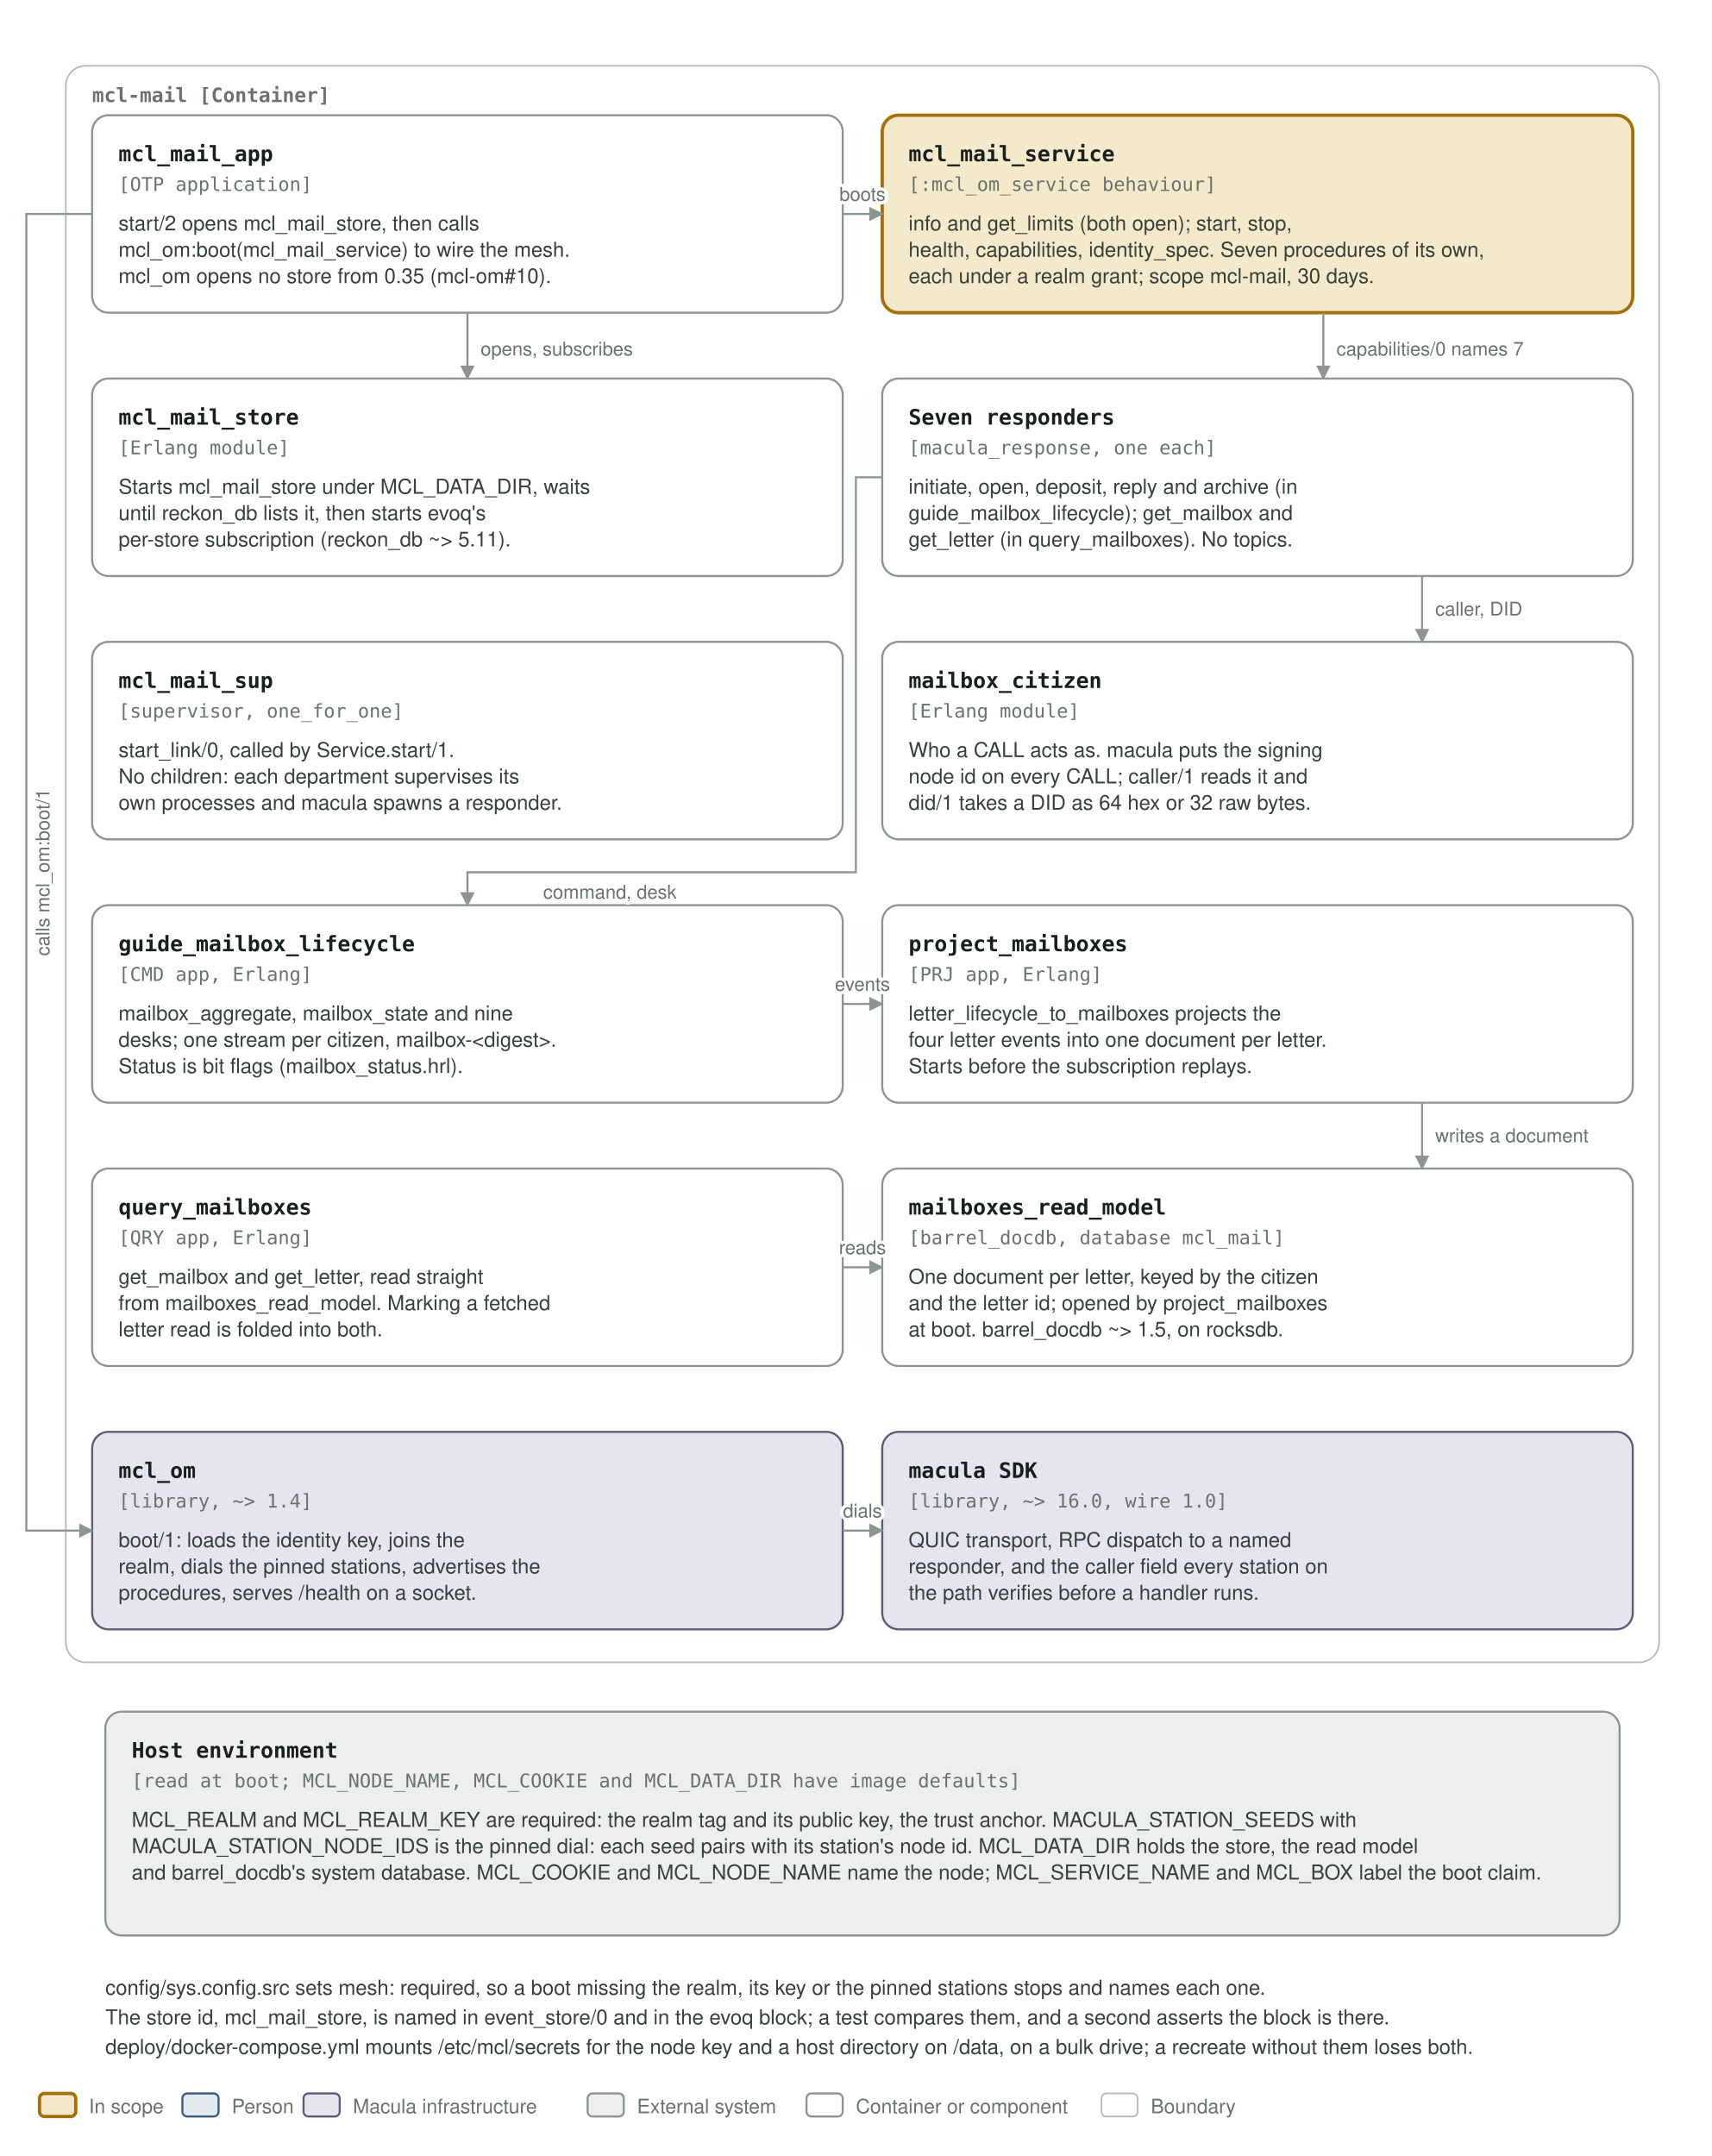
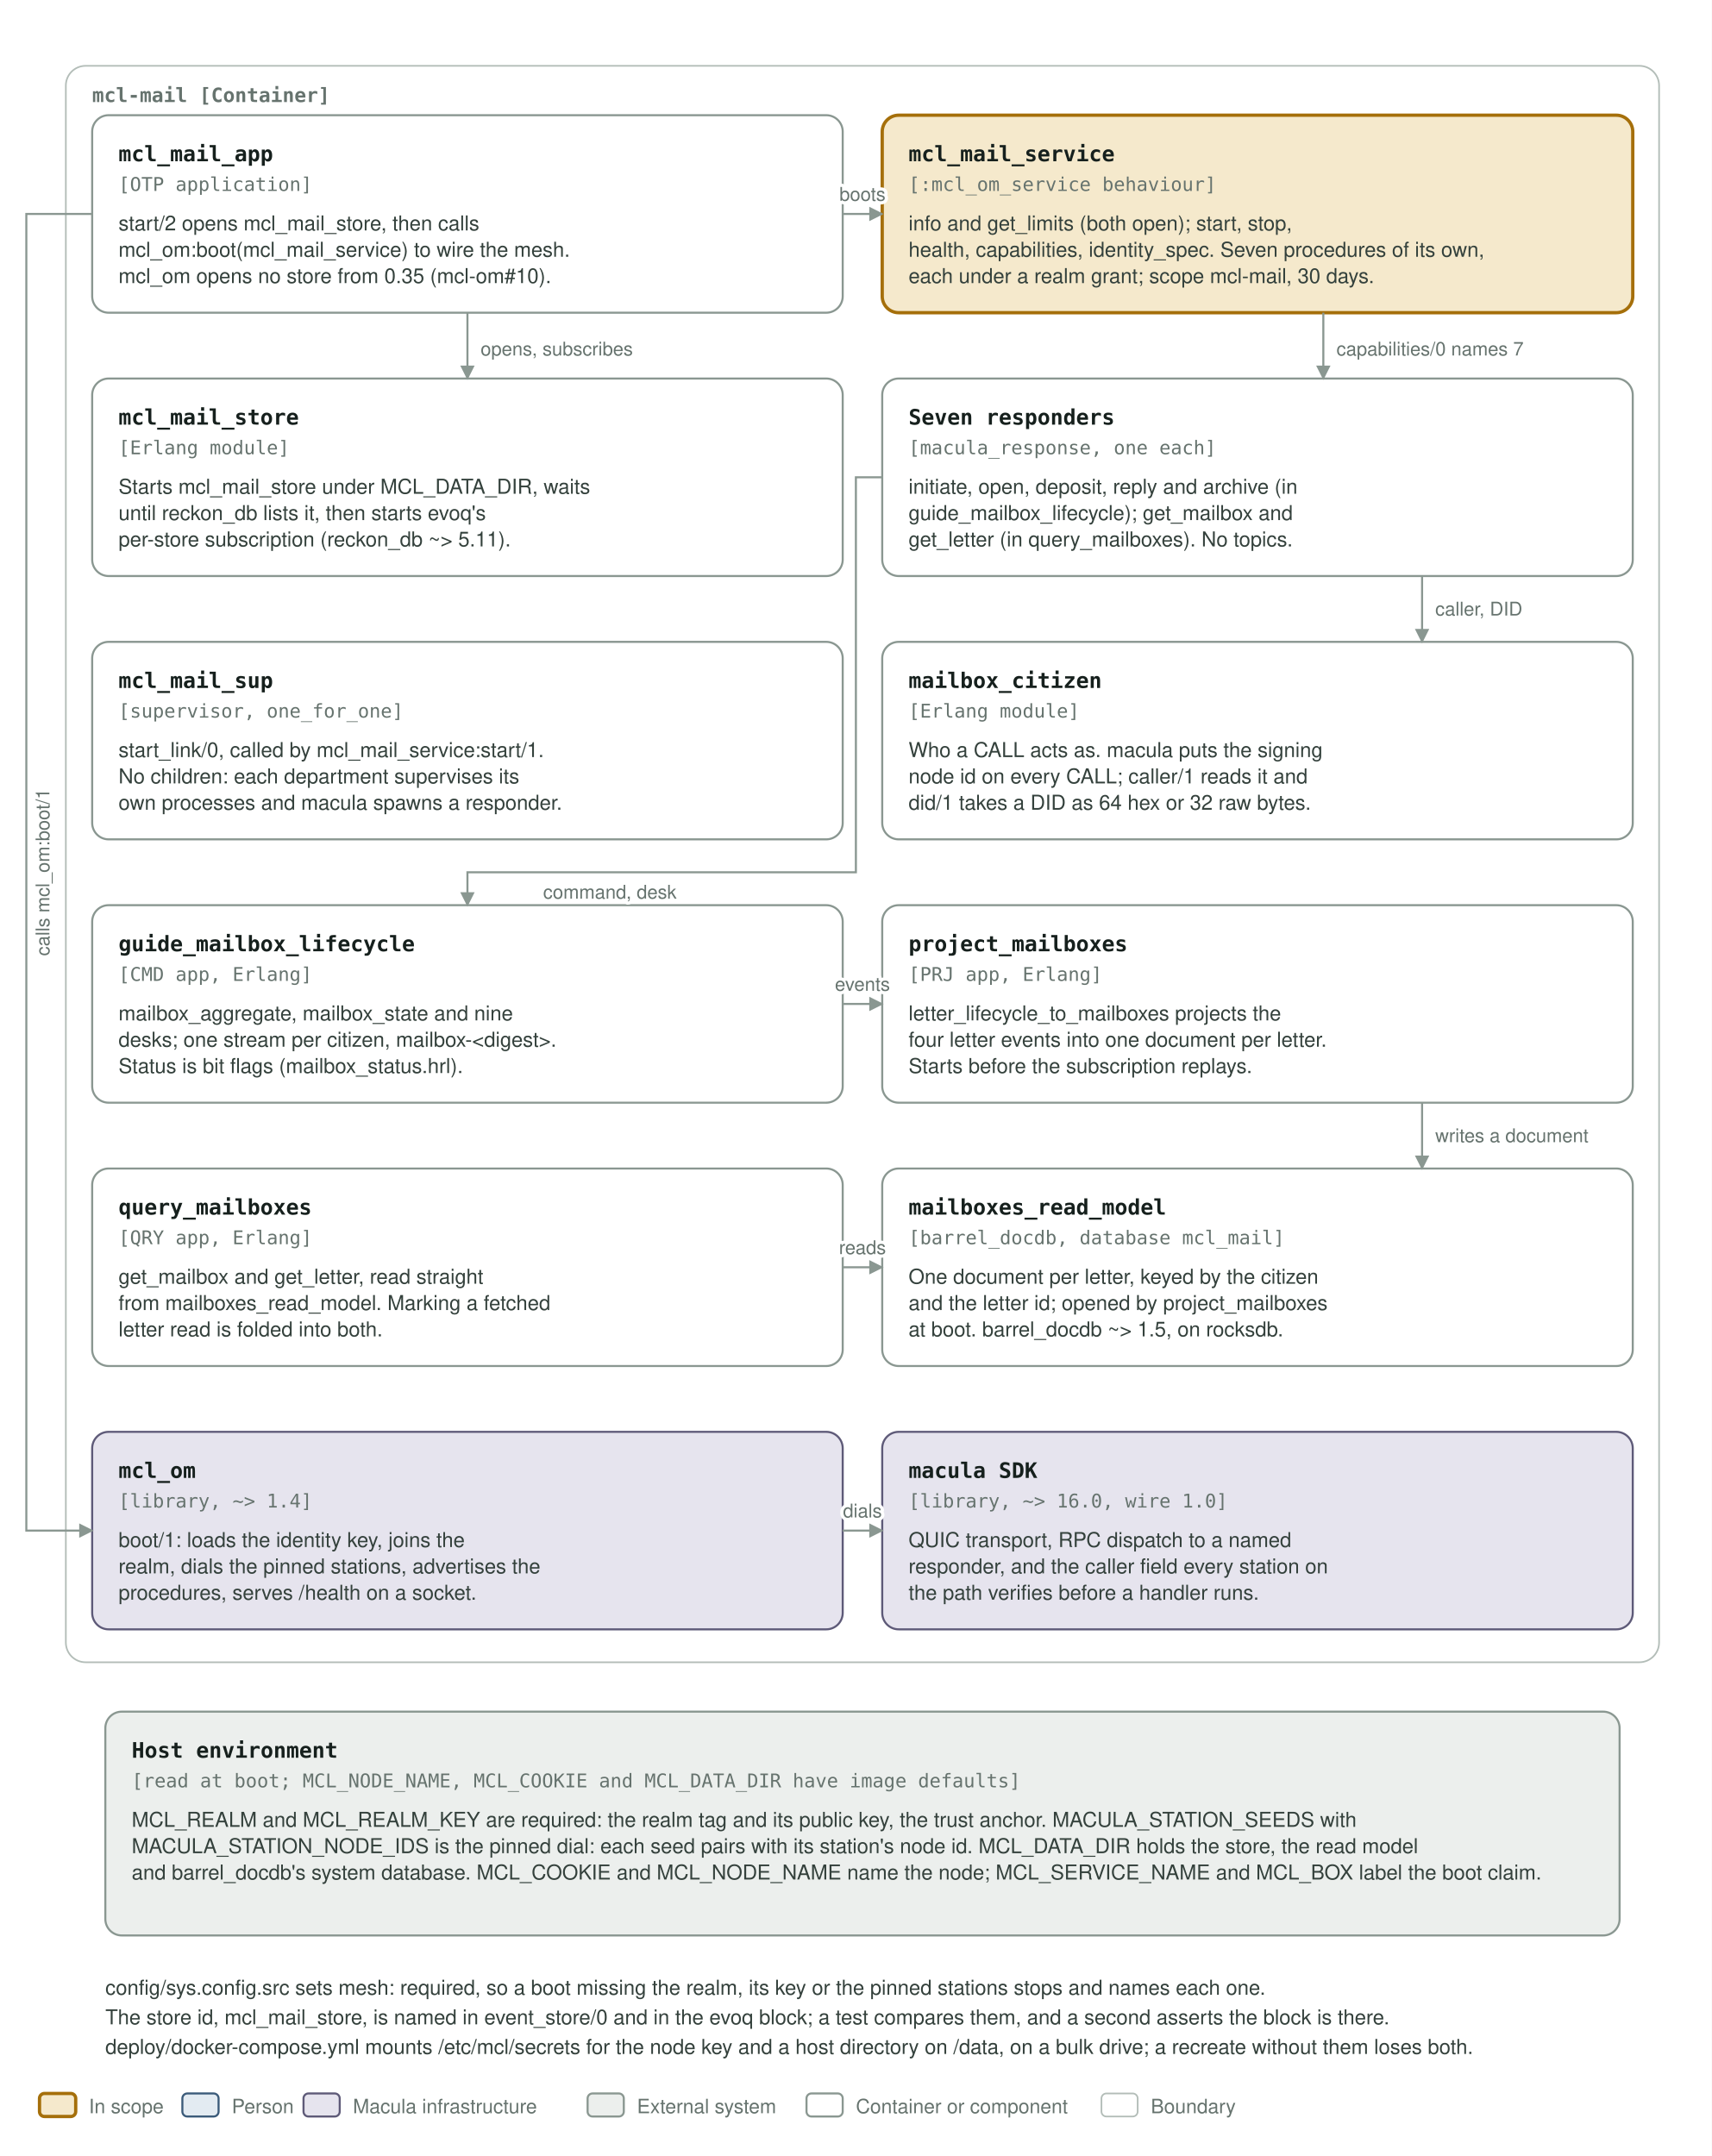
<svg xmlns="http://www.w3.org/2000/svg" viewBox="0 0 1040 1310" role="img" aria-label="mcl-mail components">
  <style>
.t-name { font-family: "Atkinson Hyperlegible", "Segoe UI", system-ui, -apple-system, Helvetica, Arial, sans-serif; font-size: 15px; font-weight: 700; }
.t-desc { font-family: "Atkinson Hyperlegible", "Segoe UI", system-ui, -apple-system, Helvetica, Arial, sans-serif; font-size: 12.5px; }
.t-rel { font-family: "Atkinson Hyperlegible", "Segoe UI", system-ui, -apple-system, Helvetica, Arial, sans-serif; font-size: 11.5px; paint-order: stroke; stroke-width: 4px; stroke-linejoin: round; }
.t-code { font-family: "JetBrains Mono", ui-monospace, Menlo, Consolas, monospace; font-size: 13px; font-weight: 600; }
.t-type { font-family: "JetBrains Mono", ui-monospace, Menlo, Consolas, monospace; font-size: 11.5px; }
.t-bound { font-family: "JetBrains Mono", ui-monospace, Menlo, Consolas, monospace; font-size: 12px; font-weight: 600; }
.t-leg { font-family: "Atkinson Hyperlegible", "Segoe UI", system-ui, -apple-system, Helvetica, Arial, sans-serif; font-size: 12px; }
.edge { fill: none; stroke-width: 1.25; }
.edge-later { fill: none; stroke-width: 1.25; stroke-dasharray: 5 4; }
.bg { fill: #FFFFFF; }
.b-sys { fill: #F5E9CC; stroke: #A56F0A; stroke-width: 2; }
.b-per { fill: #E3EBF2; stroke: #3B5B7A; stroke-width: 1.25; }
.b-mac { fill: #E6E4EE; stroke: #5E5A78; stroke-width: 1.25; }
.b-ext { fill: #ECEFED; stroke: #8A9791; stroke-width: 1.25; }
.b-cmp { fill: #FFFFFF; stroke: #8A9791; stroke-width: 1.25; }
.b-later { fill: none; stroke: #8A9791; stroke-width: 1.25; stroke-dasharray: 5 4; }
.bound { fill: none; stroke: #B3BDB8; stroke-width: 1; }
.head { fill: #3B5B7A; }
.t-name, .t-code { fill: #16201D; }
.t-type, .t-bound, .t-leg { fill: #66736E; }
.t-desc { fill: #34413C; }
.t-rel { fill: #66736E; stroke: #FFFFFF; }
.edge, .edge-later { stroke: #8A9791; }
.arrowhead { fill: #8A9791; }
@media (prefers-color-scheme: dark) {
.bg { fill: #171F1C; }
.b-sys { fill: #3A2E13; stroke: #E3AA3C; }
.b-per { fill: #1D2A36; stroke: #8EB4D8; }
.b-mac { fill: #26243A; stroke: #A9A4C8; }
.b-ext { fill: #1C2421; stroke: #7D8B85; }
.b-cmp { fill: #171F1C; stroke: #7D8B85; }
.b-later { stroke: #7D8B85; }
.bound { stroke: #4A5752; }
.head { fill: #8EB4D8; }
.t-name, .t-code { fill: #E6ECE9; }
.t-type, .t-bound, .t-leg { fill: #93A09A; }
.t-desc { fill: #C3CDC8; }
.t-rel { fill: #93A09A; stroke: #171F1C; }
.edge, .edge-later { stroke: #7D8B85; }
.arrowhead { fill: #7D8B85; }
}
</style>
  <defs>
    <marker id="a" viewBox="0 0 10 10" refX="9" refY="5" markerWidth="7" markerHeight="7" orient="auto-start-reverse">
      <path class="arrowhead" d="M0 0L10 5L0 10z" />
    </marker>
  </defs>
  <rect class="bg" x="0" y="0" width="1040" height="1310" />
  <rect class="bound" x="40" y="40" width="968" height="970" rx="12" />
  <text class="t-bound" x="56" y="62">mcl-mail [Container]</text>
  <rect class="b-cmp" x="56" y="70" width="456" height="120" rx="10" />
  <text class="t-code" x="72" y="98">mcl_mail_app</text>
  <text class="t-type" x="72" y="116">[OTP application]</text>
  <text class="t-desc" x="72" y="140">start/2 opens mcl_mail_store, then calls</text>
  <text class="t-desc" x="72" y="156">mcl_om:boot(mcl_mail_service) to wire the mesh.</text>
  <text class="t-desc" x="72" y="172">mcl_om opens no store from 0.35 (mcl-om#10).</text>
  <rect class="b-sys" x="536" y="70" width="456" height="120" rx="10" />
  <text class="t-code" x="552" y="98">mcl_mail_service</text>
  <text class="t-type" x="552" y="116">[:mcl_om_service behaviour]</text>
  <text class="t-desc" x="552" y="140">info and get_limits (both open); start, stop,</text>
  <text class="t-desc" x="552" y="156">health, capabilities, identity_spec. Seven procedures of its own,</text>
  <text class="t-desc" x="552" y="172">each under a realm grant; scope mcl-mail, 30 days.</text>
  <rect class="b-cmp" x="56" y="230" width="456" height="120" rx="10" />
  <text class="t-code" x="72" y="258">mcl_mail_store</text>
  <text class="t-type" x="72" y="276">[Erlang module]</text>
  <text class="t-desc" x="72" y="300">Starts mcl_mail_store under MCL_DATA_DIR, waits</text>
  <text class="t-desc" x="72" y="316">until reckon_db lists it, then starts evoq's</text>
  <text class="t-desc" x="72" y="332">per-store subscription (reckon_db ~&gt; 5.11).</text>
  <rect class="b-cmp" x="536" y="230" width="456" height="120" rx="10" />
  <text class="t-code" x="552" y="258">Seven responders</text>
  <text class="t-type" x="552" y="276">[macula_response, one each]</text>
  <text class="t-desc" x="552" y="300">initiate, open, deposit, reply and archive (in</text>
  <text class="t-desc" x="552" y="316">guide_mailbox_lifecycle); get_mailbox and</text>
  <text class="t-desc" x="552" y="332">get_letter (in query_mailboxes). No topics.</text>
  <rect class="b-cmp" x="56" y="390" width="456" height="120" rx="10" />
  <text class="t-code" x="72" y="418">mcl_mail_sup</text>
  <text class="t-type" x="72" y="436">[supervisor, one_for_one]</text>
-   <text class="t-desc" x="72" y="460">start_link/0, called by Service.start/1.</text>
+   <text class="t-desc" x="72" y="460">start_link/0, called by mcl_mail_service:start/1.</text>
  <text class="t-desc" x="72" y="476">No children: each department supervises its</text>
  <text class="t-desc" x="72" y="492">own processes and macula spawns a responder.</text>
  <rect class="b-cmp" x="536" y="390" width="456" height="120" rx="10" />
  <text class="t-code" x="552" y="418">mailbox_citizen</text>
  <text class="t-type" x="552" y="436">[Erlang module]</text>
  <text class="t-desc" x="552" y="460">Who a CALL acts as. macula puts the signing</text>
  <text class="t-desc" x="552" y="476">node id on every CALL; caller/1 reads it and</text>
  <text class="t-desc" x="552" y="492">did/1 takes a DID as 64 hex or 32 raw bytes.</text>
  <rect class="b-cmp" x="56" y="550" width="456" height="120" rx="10" />
  <text class="t-code" x="72" y="578">guide_mailbox_lifecycle</text>
  <text class="t-type" x="72" y="596">[CMD app, Erlang]</text>
  <text class="t-desc" x="72" y="620">mailbox_aggregate, mailbox_state and nine</text>
  <text class="t-desc" x="72" y="636">desks; one stream per citizen, mailbox-&lt;digest&gt;.</text>
  <text class="t-desc" x="72" y="652">Status is bit flags (mailbox_status.hrl).</text>
  <rect class="b-cmp" x="536" y="550" width="456" height="120" rx="10" />
  <text class="t-code" x="552" y="578">project_mailboxes</text>
  <text class="t-type" x="552" y="596">[PRJ app, Erlang]</text>
  <text class="t-desc" x="552" y="620">letter_lifecycle_to_mailboxes projects the</text>
  <text class="t-desc" x="552" y="636">four letter events into one document per letter.</text>
  <text class="t-desc" x="552" y="652">Starts before the subscription replays.</text>
  <rect class="b-cmp" x="56" y="710" width="456" height="120" rx="10" />
  <text class="t-code" x="72" y="738">query_mailboxes</text>
  <text class="t-type" x="72" y="756">[QRY app, Erlang]</text>
  <text class="t-desc" x="72" y="780">get_mailbox and get_letter, read straight</text>
  <text class="t-desc" x="72" y="796">from mailboxes_read_model. Marking a fetched</text>
  <text class="t-desc" x="72" y="812">letter read is folded into both.</text>
  <rect class="b-cmp" x="536" y="710" width="456" height="120" rx="10" />
  <text class="t-code" x="552" y="738">mailboxes_read_model</text>
  <text class="t-type" x="552" y="756">[barrel_docdb, database mcl_mail]</text>
  <text class="t-desc" x="552" y="780">One document per letter, keyed by the citizen</text>
  <text class="t-desc" x="552" y="796">and the letter id; opened by project_mailboxes</text>
  <text class="t-desc" x="552" y="812">at boot. barrel_docdb ~&gt; 1.5, on rocksdb.</text>
  <rect class="b-mac" x="56" y="870" width="456" height="120" rx="10" />
  <text class="t-code" x="72" y="898">mcl_om</text>
  <text class="t-type" x="72" y="916">[library, ~&gt; 1.4]</text>
  <text class="t-desc" x="72" y="940">boot/1: loads the identity key, joins the</text>
  <text class="t-desc" x="72" y="956">realm, dials the pinned stations, advertises the</text>
  <text class="t-desc" x="72" y="972">procedures, serves /health on a socket.</text>
  <rect class="b-mac" x="536" y="870" width="456" height="120" rx="10" />
  <text class="t-code" x="552" y="898">macula SDK</text>
  <text class="t-type" x="552" y="916">[library, ~&gt; 16.0, wire 1.0]</text>
  <text class="t-desc" x="552" y="940">QUIC transport, RPC dispatch to a named</text>
  <text class="t-desc" x="552" y="956">responder, and the caller field every station on</text>
  <text class="t-desc" x="552" y="972">the path verifies before a handler runs.</text>
  <path class="edge" d="M56 130H16V930H56" marker-end="url(#a)" />
  <text class="t-rel" x="30" y="530" text-anchor="middle" transform="rotate(-90 30 530)">calls mcl_om:boot/1</text>
  <path class="edge" d="M512 130H536" marker-end="url(#a)" />
  <text class="t-rel" x="524" y="122" text-anchor="middle">boots</text>
  <path class="edge" d="M284 190V230" marker-end="url(#a)" />
  <text class="t-rel" x="292" y="216">opens, subscribes</text>
  <path class="edge" d="M804 190V230" marker-end="url(#a)" />
  <text class="t-rel" x="812" y="216">capabilities/0 names 7</text>
  <path class="edge" d="M864 350V390" marker-end="url(#a)" />
  <text class="t-rel" x="872" y="374">caller, DID</text>
  <path class="edge" d="M536 290H520V530H284V550" marker-end="url(#a)" />
  <text class="t-rel" x="330" y="546">command, desk</text>
  <path class="edge" d="M512 610H536" marker-end="url(#a)" />
  <text class="t-rel" x="524" y="602" text-anchor="middle">events</text>
  <path class="edge" d="M864 670V710" marker-end="url(#a)" />
  <text class="t-rel" x="872" y="694">writes a document</text>
  <path class="edge" d="M512 770H536" marker-end="url(#a)" />
  <text class="t-rel" x="524" y="762" text-anchor="middle">reads</text>
  <path class="edge" d="M512 930H536" marker-end="url(#a)" />
  <text class="t-rel" x="524" y="922" text-anchor="middle">dials</text>
  <rect class="b-ext" x="64" y="1040" width="920" height="136" rx="10" />
  <text class="t-code" x="80" y="1068">Host environment</text>
  <text class="t-type" x="80" y="1086">[read at boot; MCL_NODE_NAME, MCL_COOKIE and MCL_DATA_DIR have image defaults]</text>
  <text class="t-desc" x="80" y="1110">MCL_REALM and MCL_REALM_KEY are required: the realm tag and its public key, the trust anchor. MACULA_STATION_SEEDS with</text>
  <text class="t-desc" x="80" y="1126">MACULA_STATION_NODE_IDS is the pinned dial: each seed pairs with its station's node id. MCL_DATA_DIR holds the store, the read model</text>
  <text class="t-desc" x="80" y="1142">and barrel_docdb's system database. MCL_COOKIE and MCL_NODE_NAME name the node; MCL_SERVICE_NAME and MCL_BOX label the boot claim.</text>
  <text class="t-desc" x="64" y="1212">config/sys.config.src sets mesh: required, so a boot missing the realm, its key or the pinned stations stops and names each one.</text>
  <text class="t-desc" x="64" y="1230">The store id, mcl_mail_store, is named in event_store/0 and in the evoq block; a test compares them, and a second asserts the block is there.</text>
  <text class="t-desc" x="64" y="1248">deploy/docker-compose.yml mounts /etc/mcl/secrets for the node key and a host directory on /data, on a bulk drive; a recreate without them loses both.</text>
  <rect class="b-sys" x="24" y="1272" width="22" height="14" rx="3" />
  <text class="t-leg" x="54" y="1284">In scope</text>
  <rect class="b-per" x="110.8" y="1272" width="22" height="14" rx="3" />
  <text class="t-leg" x="140.8" y="1284">Person</text>
  <rect class="b-mac" x="184.4" y="1272" width="22" height="14" rx="3" />
  <text class="t-leg" x="214.4" y="1284">Macula infrastructure</text>
  <rect class="b-ext" x="357.0" y="1272" width="22" height="14" rx="3" />
  <text class="t-leg" x="387.0" y="1284">External system</text>
  <rect class="b-cmp" x="490.0" y="1272" width="22" height="14" rx="3" />
  <text class="t-leg" x="520.0" y="1284">Container or component</text>
  <rect class="bound" x="669.2" y="1272" width="22" height="14" rx="3" />
  <text class="t-leg" x="699.2" y="1284">Boundary</text>
</svg>
